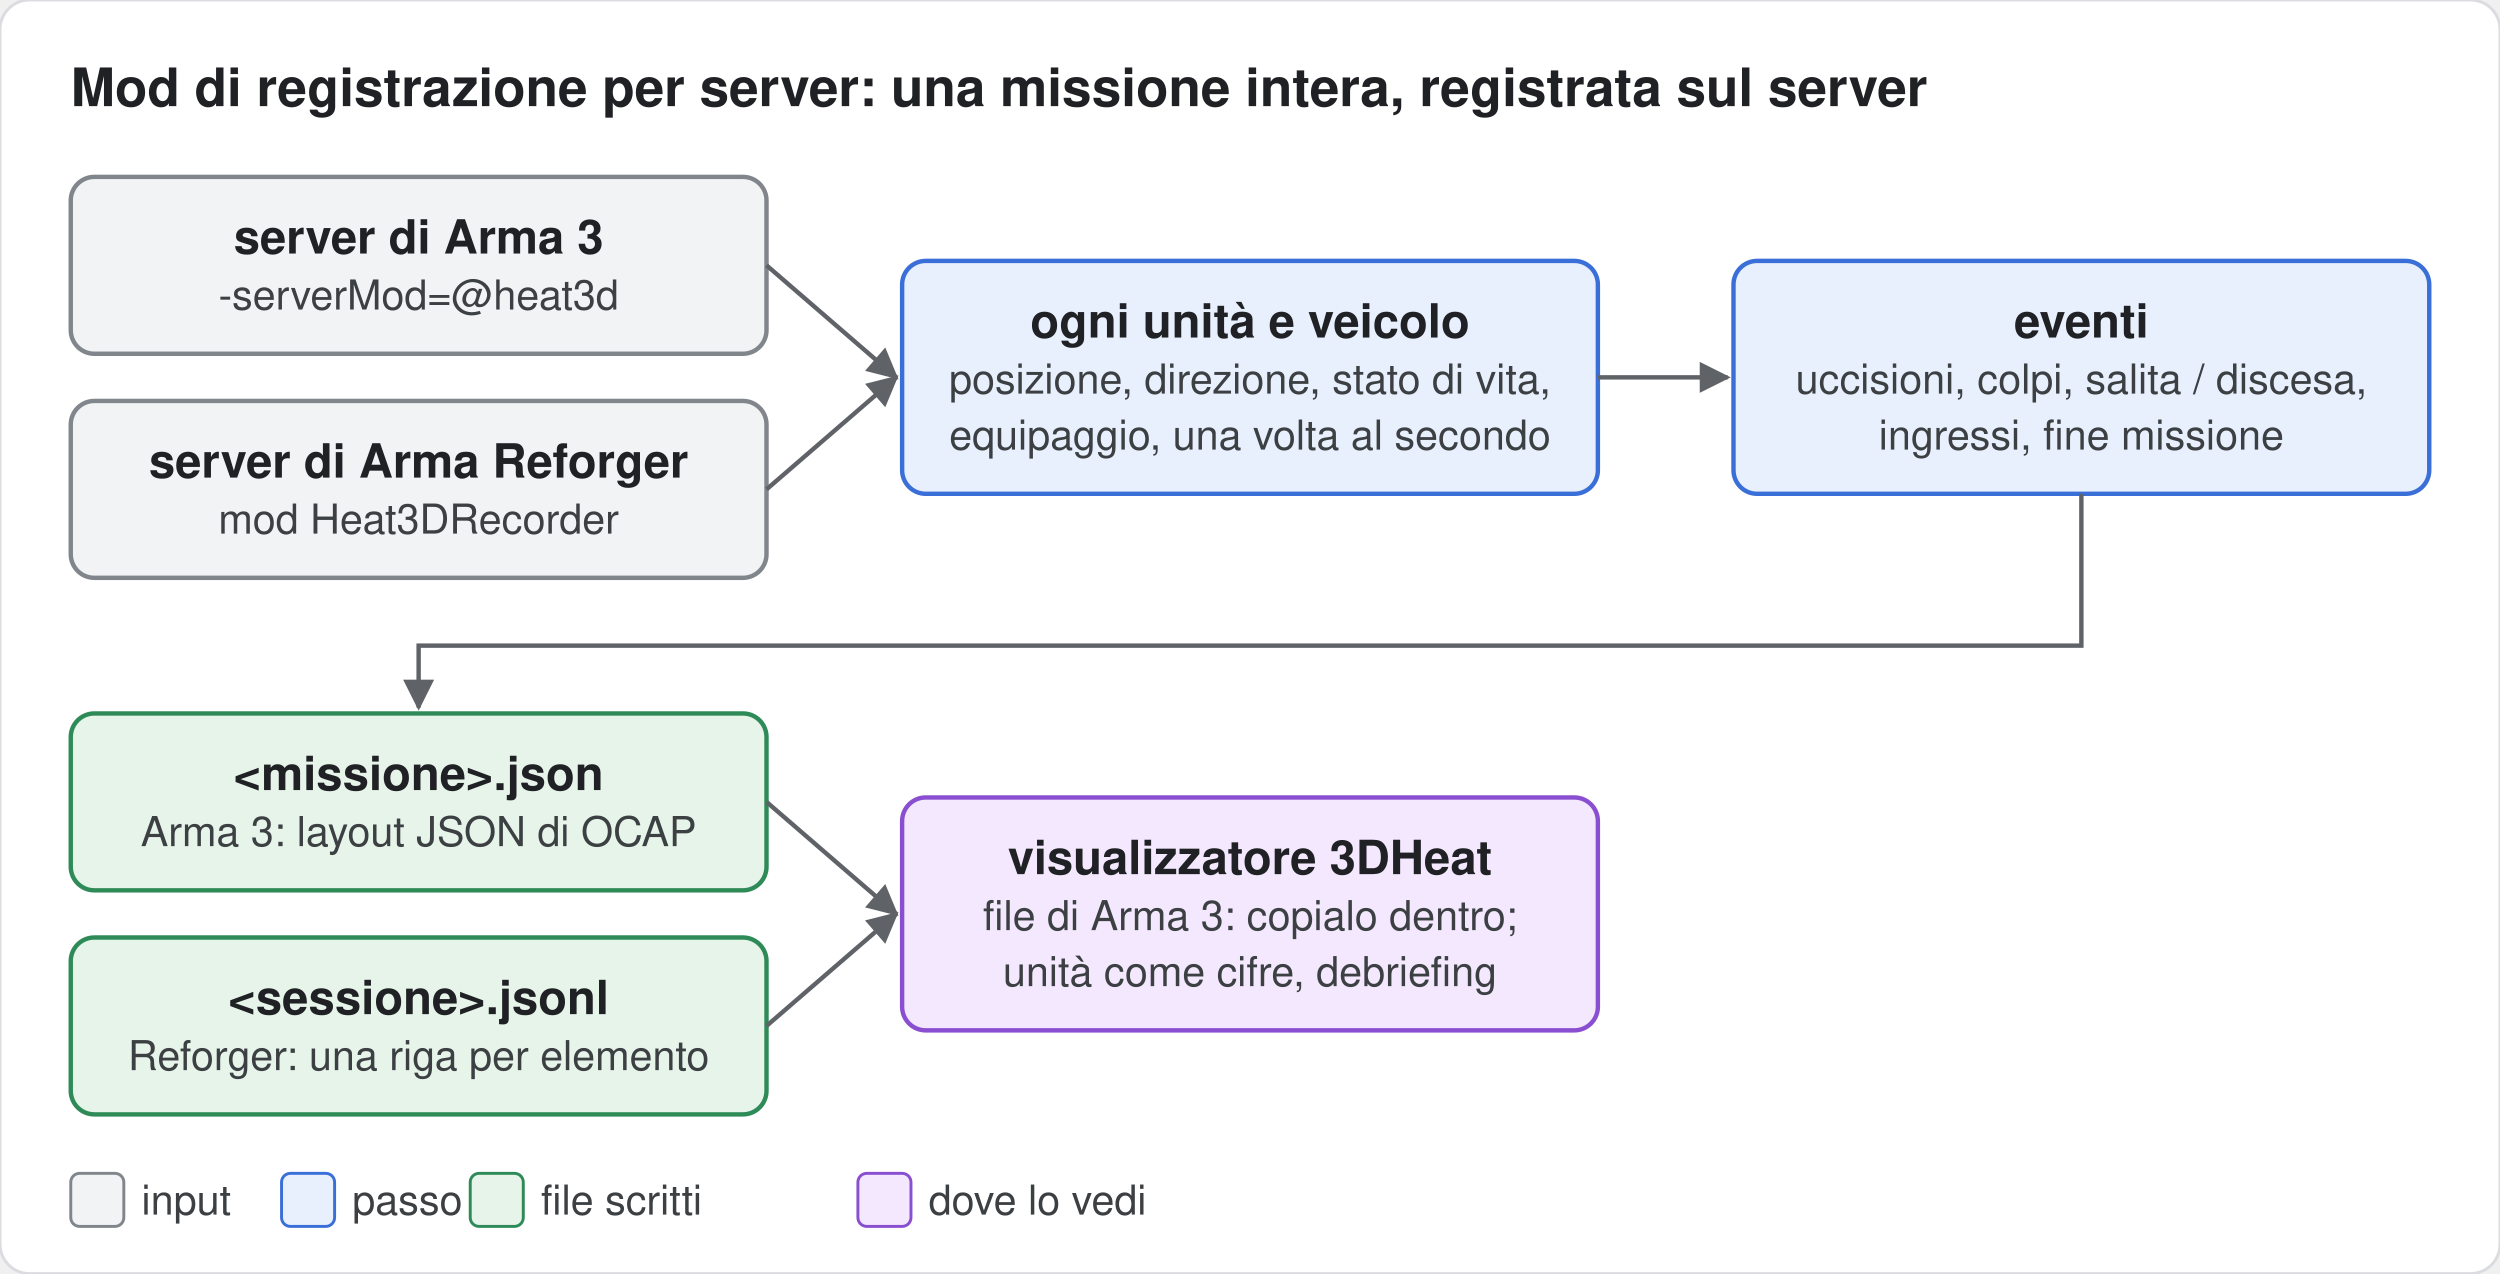
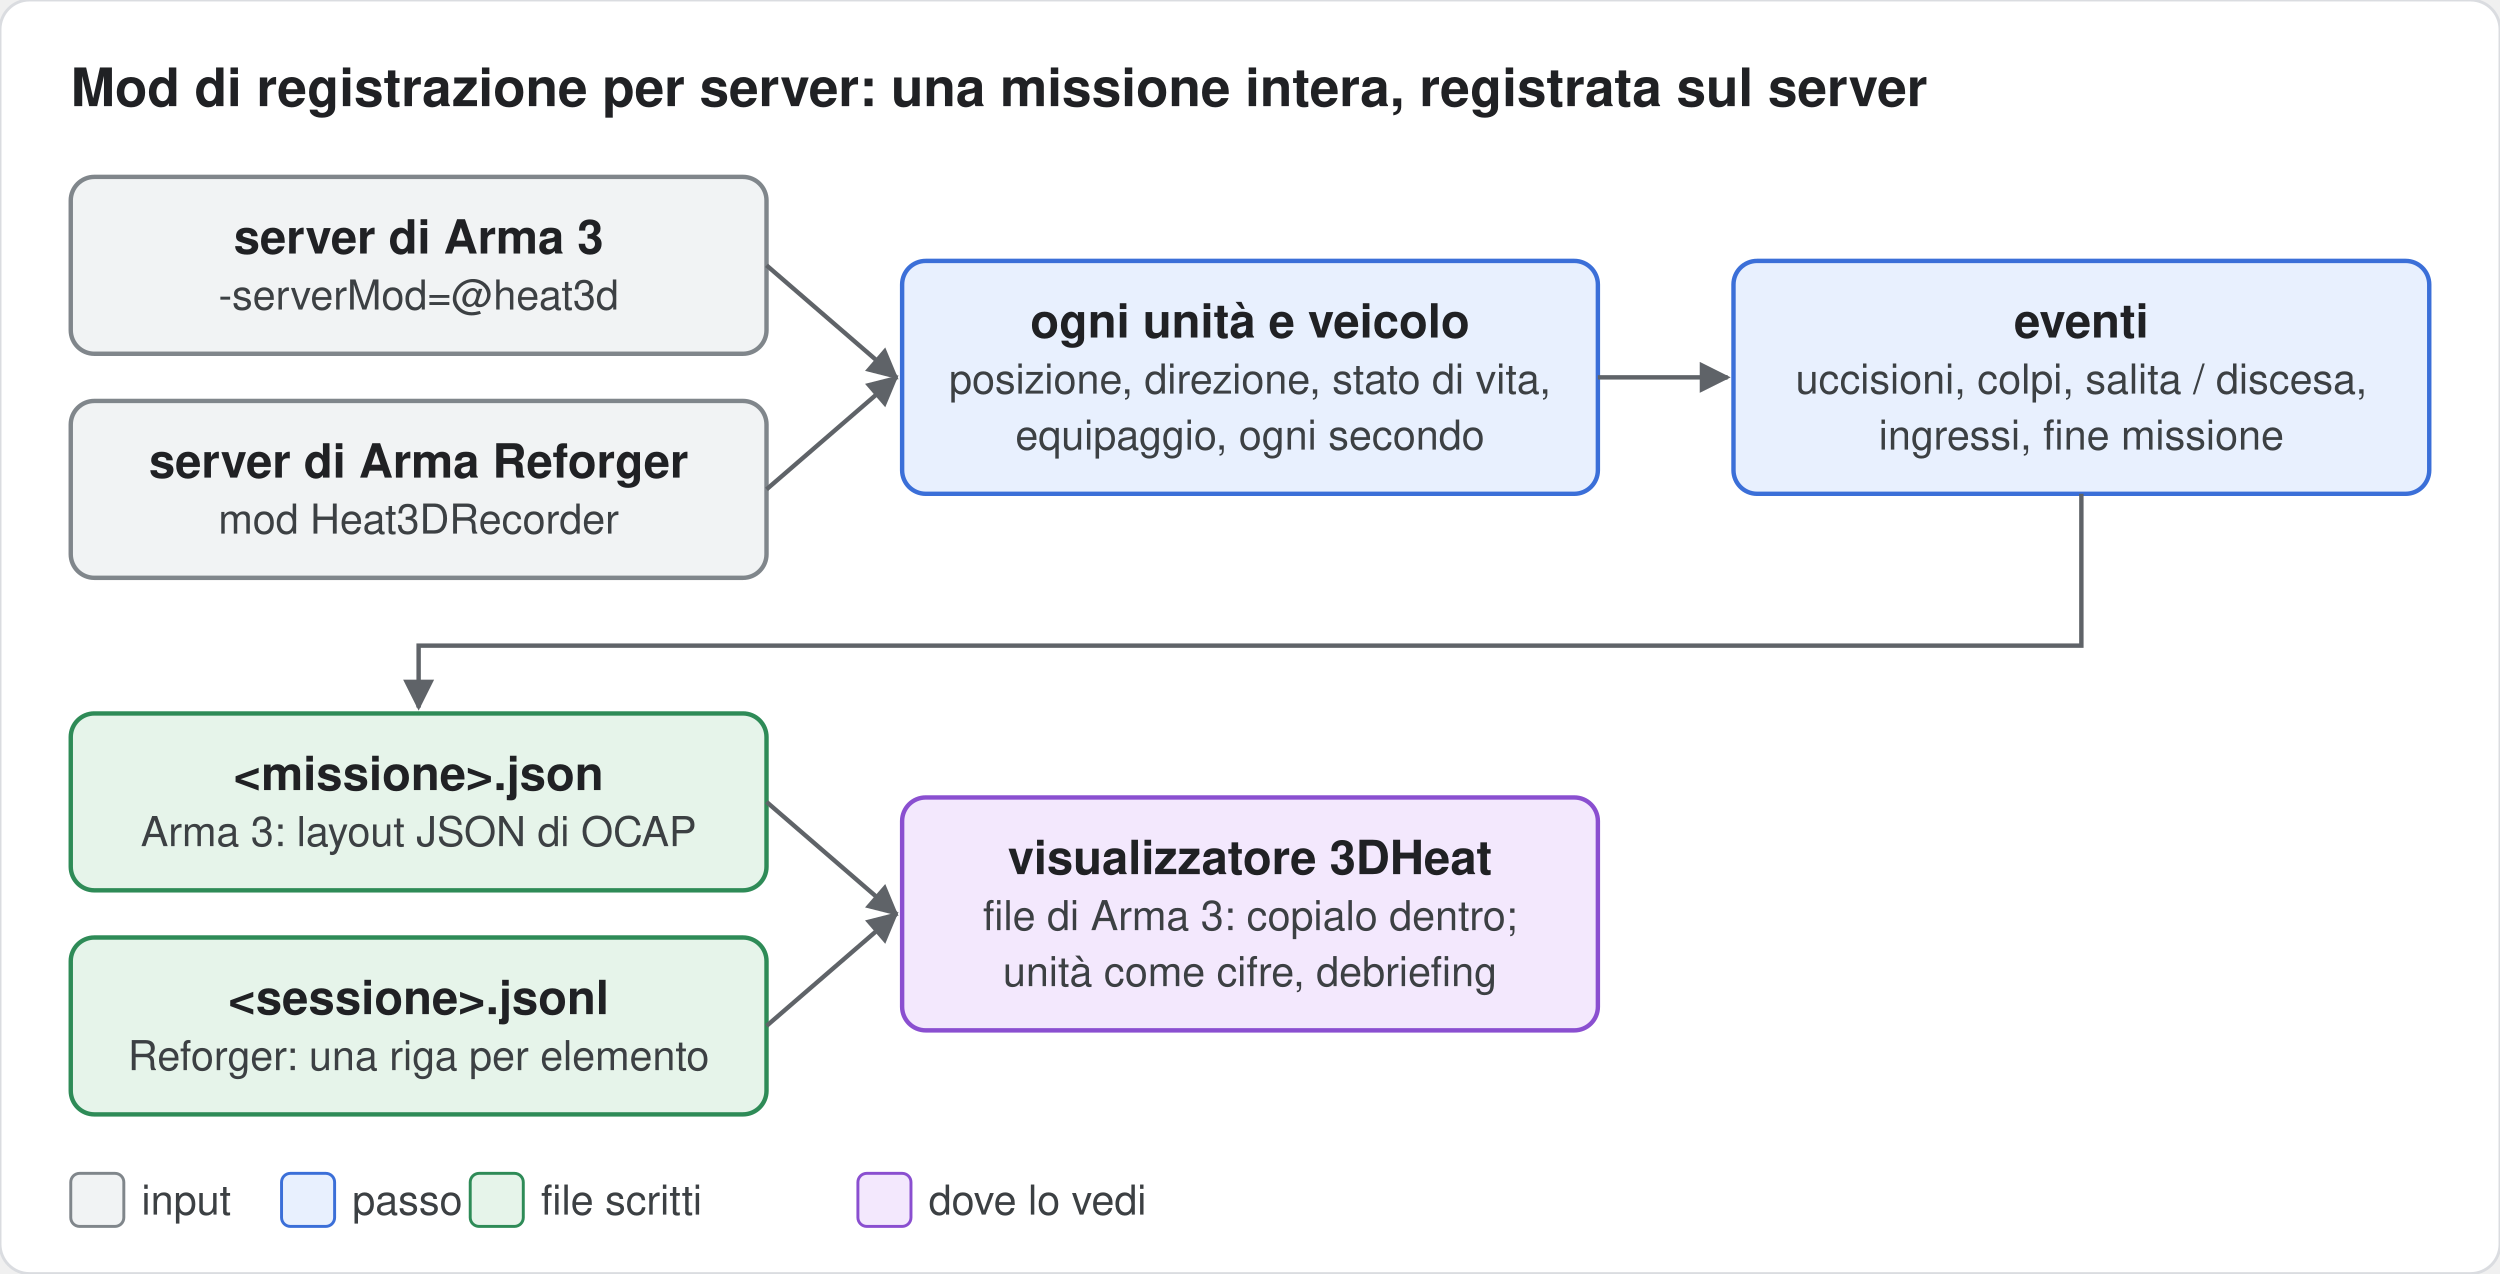
<svg xmlns="http://www.w3.org/2000/svg" width="848" height="432" viewBox="0 0 848 432" font-family="Segoe UI,Helvetica,Arial,sans-serif" role="img" aria-label="Server recorder mods: a whole mission, recorded on the server">
  <defs>
    <marker id="a" viewBox="0 0 10 10" refX="9" refY="5" markerWidth="7" markerHeight="7" orient="auto">
      <path d="M0,0 L10,5 L0,10 z" fill="#5f6368" />
    </marker>
  </defs>
  <rect width="848" height="432" rx="10" fill="#ffffff" stroke="#dadce0" />
  <text x="24" y="36" font-size="18" font-weight="600" fill="#202124">Mod di registrazione per server: una missione intera, registrata sul server</text>
  <rect x="24" y="60.0" width="236" height="60" rx="8" fill="#f1f3f4" stroke="#80868b" stroke-width="1.5" />
  <text x="142.0" y="86.0" text-anchor="middle" font-weight="600" font-size="16" fill="#202124">server di Arma 3</text>
  <text x="142.0" y="105.0" text-anchor="middle" font-size="14" fill="#3c4043">-serverMod=@heat3d</text>
  <rect x="24" y="136.0" width="236" height="60" rx="8" fill="#f1f3f4" stroke="#80868b" stroke-width="1.5" />
  <text x="142.0" y="162.0" text-anchor="middle" font-weight="600" font-size="16" fill="#202124">server di Arma Reforger</text>
  <text x="142.0" y="181.0" text-anchor="middle" font-size="14" fill="#3c4043">mod Heat3DRecorder</text>
  <rect x="306" y="88.5" width="236" height="79" rx="8" fill="#e8f0fe" stroke="#3b6fd8" stroke-width="1.5" />
  <text x="424.0" y="114.5" text-anchor="middle" font-weight="600" font-size="16" fill="#202124">ogni unità e veicolo</text>
  <text x="424.0" y="133.5" text-anchor="middle" font-size="14" fill="#3c4043">posizione, direzione, stato di vita,</text>
-   <text x="424.0" y="152.5" text-anchor="middle" font-size="14" fill="#3c4043">equipaggio, una volta al secondo</text>
+   <text x="424.0" y="152.5" text-anchor="middle" font-size="14" fill="#3c4043">equipaggio, ogni secondo</text>
  <rect x="588" y="88.5" width="236" height="79" rx="8" fill="#e8f0fe" stroke="#3b6fd8" stroke-width="1.5" />
  <text x="706.0" y="114.5" text-anchor="middle" font-weight="600" font-size="16" fill="#202124">eventi</text>
  <text x="706.0" y="133.5" text-anchor="middle" font-size="14" fill="#3c4043">uccisioni, colpi, salita / discesa,</text>
  <text x="706.0" y="152.5" text-anchor="middle" font-size="14" fill="#3c4043">ingressi, fine missione</text>
  <line x1="260" y1="90.0" x2="304" y2="128.0" stroke="#5f6368" stroke-width="1.5" marker-end="url(#a)" />
  <line x1="260" y1="166.0" x2="304" y2="128.0" stroke="#5f6368" stroke-width="1.5" marker-end="url(#a)" />
  <line x1="542" y1="128.0" x2="586" y2="128.0" stroke="#5f6368" stroke-width="1.5" marker-end="url(#a)" />
  <path d="M706.0,167.5 V219.0 H142.0 V240.0" fill="none" stroke="#5f6368" stroke-width="1.5" marker-end="url(#a)" />
  <rect x="24" y="242.0" width="236" height="60" rx="8" fill="#e6f4ea" stroke="#2e8b57" stroke-width="1.5" />
  <text x="142.0" y="268.0" text-anchor="middle" font-weight="600" font-size="16" fill="#202124">&lt;missione&gt;.json</text>
  <text x="142.0" y="287.0" text-anchor="middle" font-size="14" fill="#3c4043">Arma 3: layout JSON di OCAP</text>
  <rect x="24" y="318.0" width="236" height="60" rx="8" fill="#e6f4ea" stroke="#2e8b57" stroke-width="1.5" />
  <text x="142.0" y="344.0" text-anchor="middle" font-weight="600" font-size="16" fill="#202124">&lt;sessione&gt;.jsonl</text>
  <text x="142.0" y="363.0" text-anchor="middle" font-size="14" fill="#3c4043">Reforger: una riga per elemento</text>
  <rect x="306" y="270.5" width="236" height="79" rx="8" fill="#f3e8fd" stroke="#8a4fd0" stroke-width="1.5" />
  <text x="424.0" y="296.5" text-anchor="middle" font-weight="600" font-size="16" fill="#202124">visualizzatore 3DHeat</text>
  <text x="424.0" y="315.5" text-anchor="middle" font-size="14" fill="#3c4043">file di Arma 3: copialo dentro;</text>
  <text x="424.0" y="334.5" text-anchor="middle" font-size="14" fill="#3c4043">unità come cifre, debriefing</text>
  <line x1="260" y1="272.0" x2="304" y2="310.0" stroke="#5f6368" stroke-width="1.5" marker-end="url(#a)" />
  <line x1="260" y1="348.0" x2="304" y2="310.0" stroke="#5f6368" stroke-width="1.5" marker-end="url(#a)" />
  <rect x="24" y="398" width="18" height="18" rx="3" fill="#f1f3f4" stroke="#80868b" />
  <text x="48" y="412" font-size="14" fill="#3c4043">input</text>
  <rect x="95.5" y="398" width="18" height="18" rx="3" fill="#e8f0fe" stroke="#3b6fd8" />
  <text x="119.5" y="412" font-size="14" fill="#3c4043">passo</text>
  <rect x="159.5" y="398" width="18" height="18" rx="3" fill="#e6f4ea" stroke="#2e8b57" />
  <text x="183.5" y="412" font-size="14" fill="#3c4043">file scritti</text>
  <rect x="291.0" y="398" width="18" height="18" rx="3" fill="#f3e8fd" stroke="#8a4fd0" />
  <text x="315.0" y="412" font-size="14" fill="#3c4043">dove lo vedi</text>
</svg>
